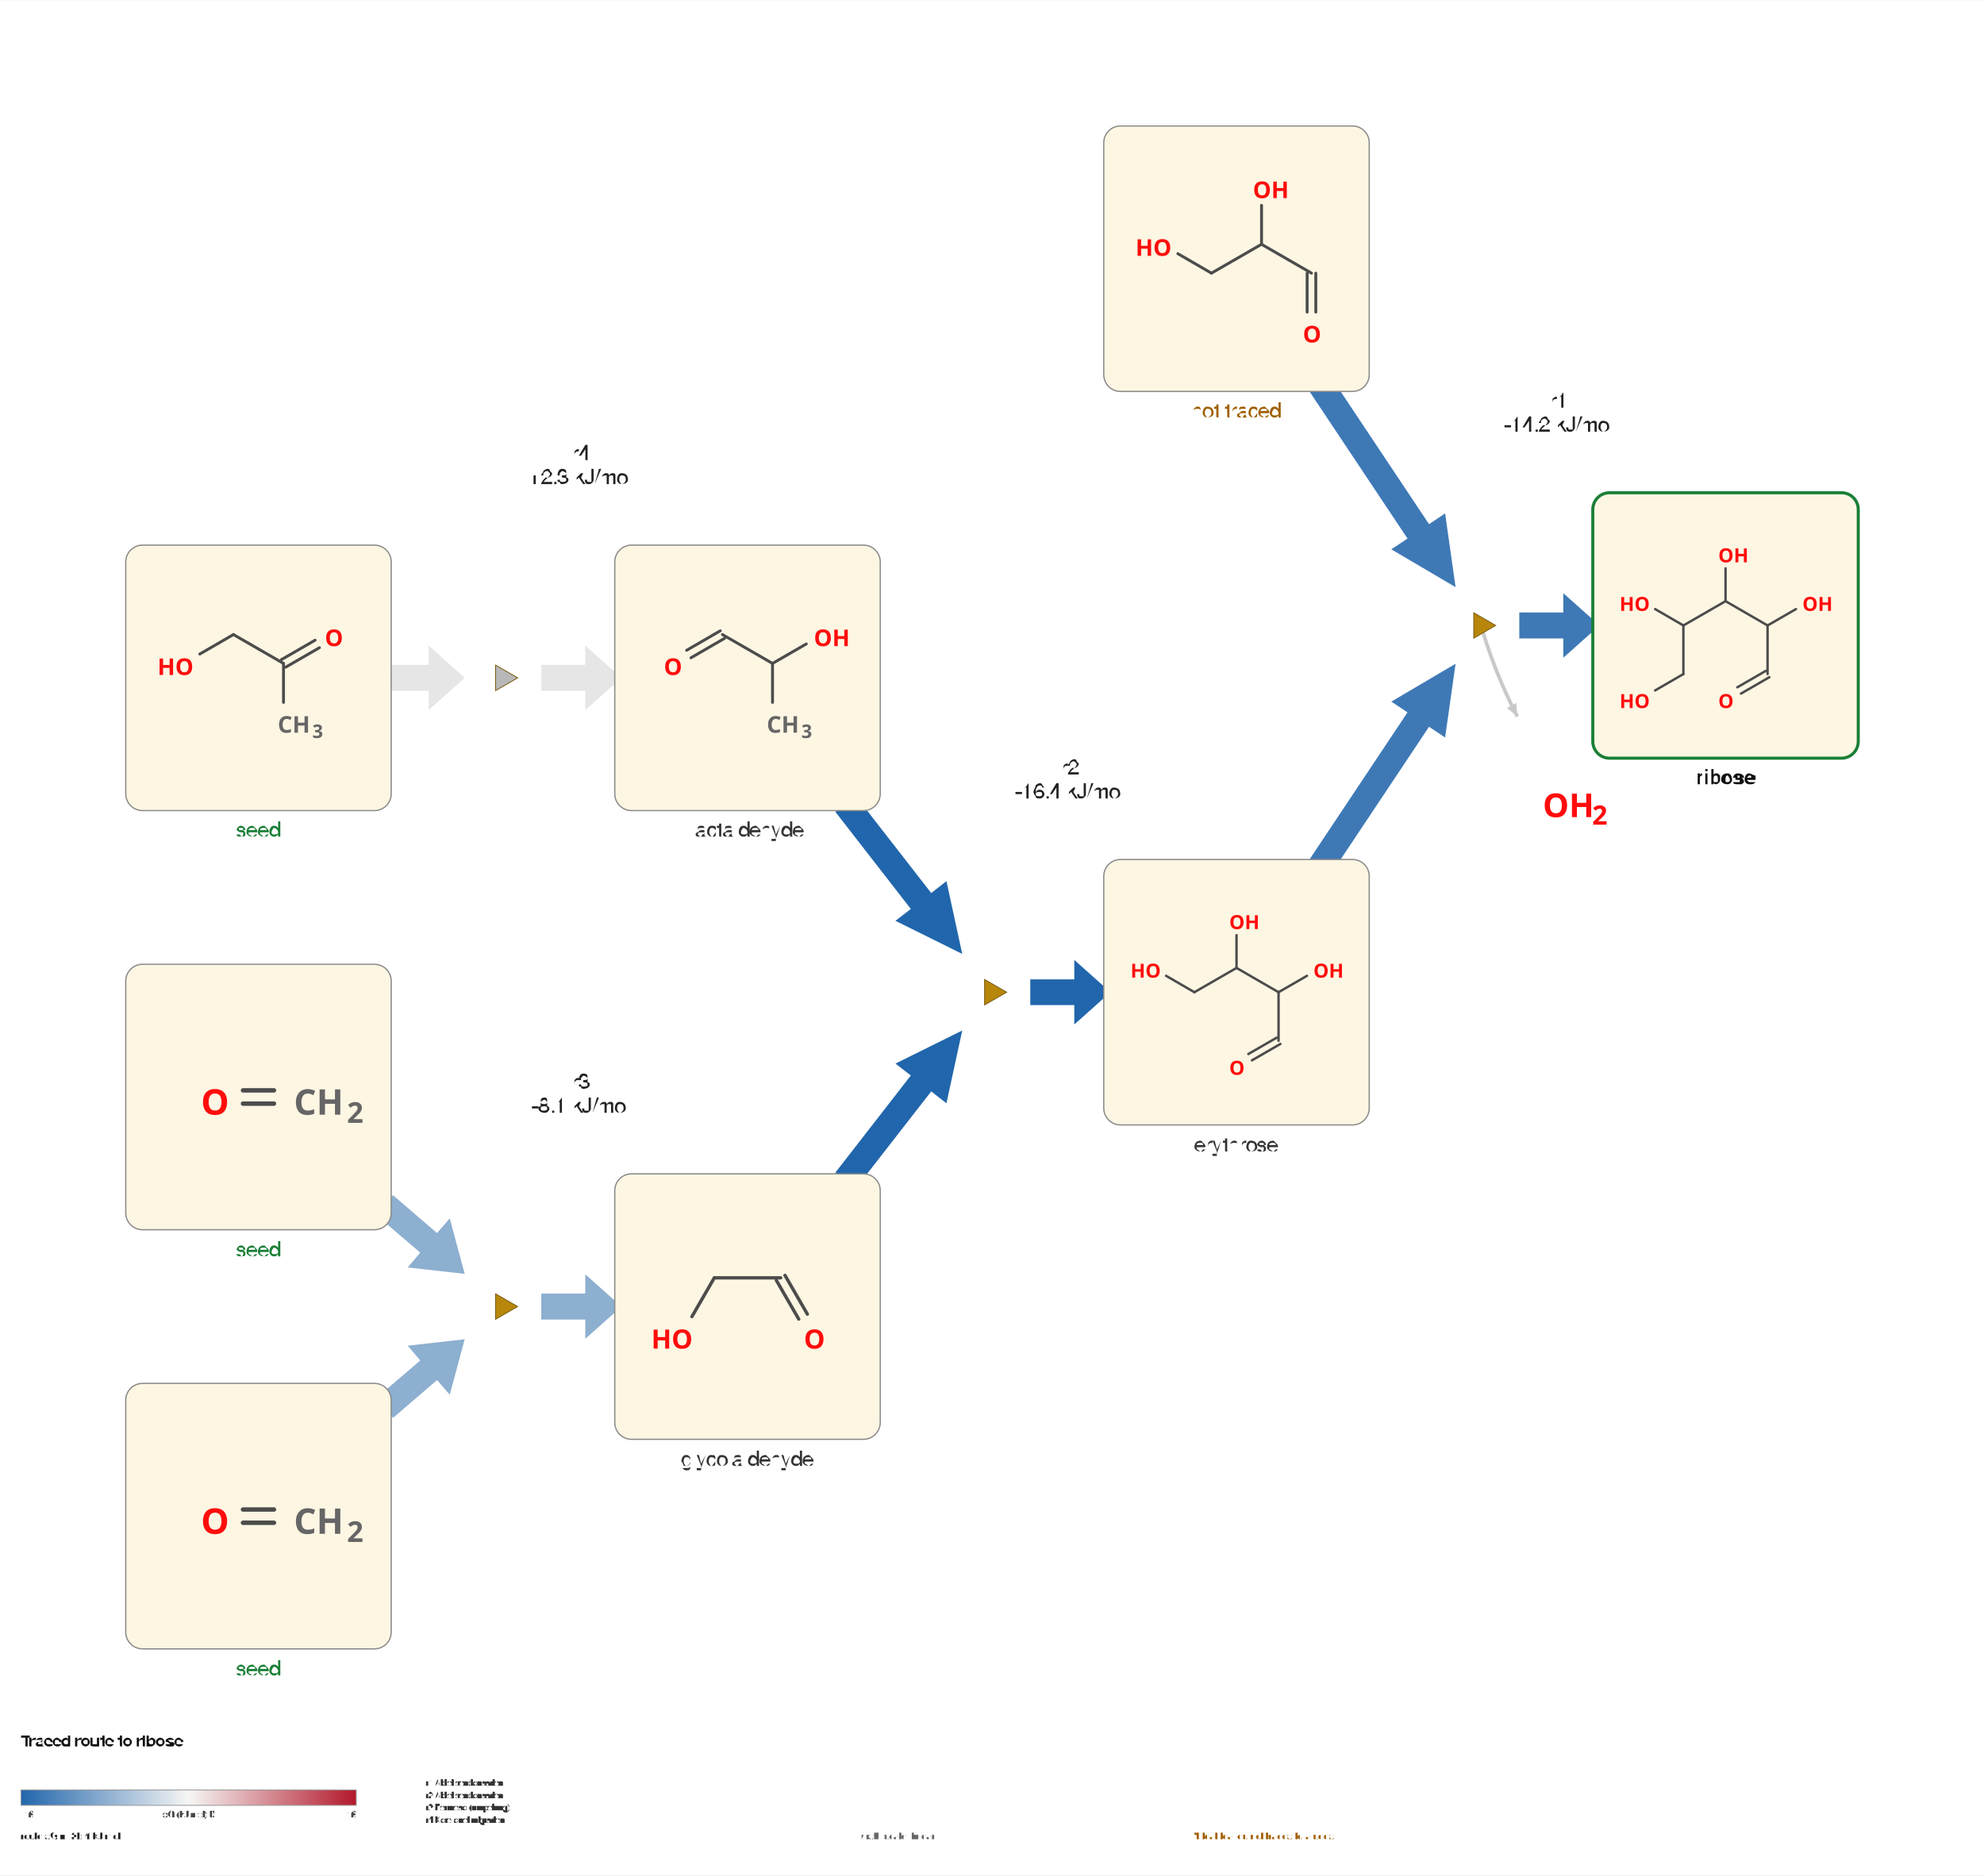
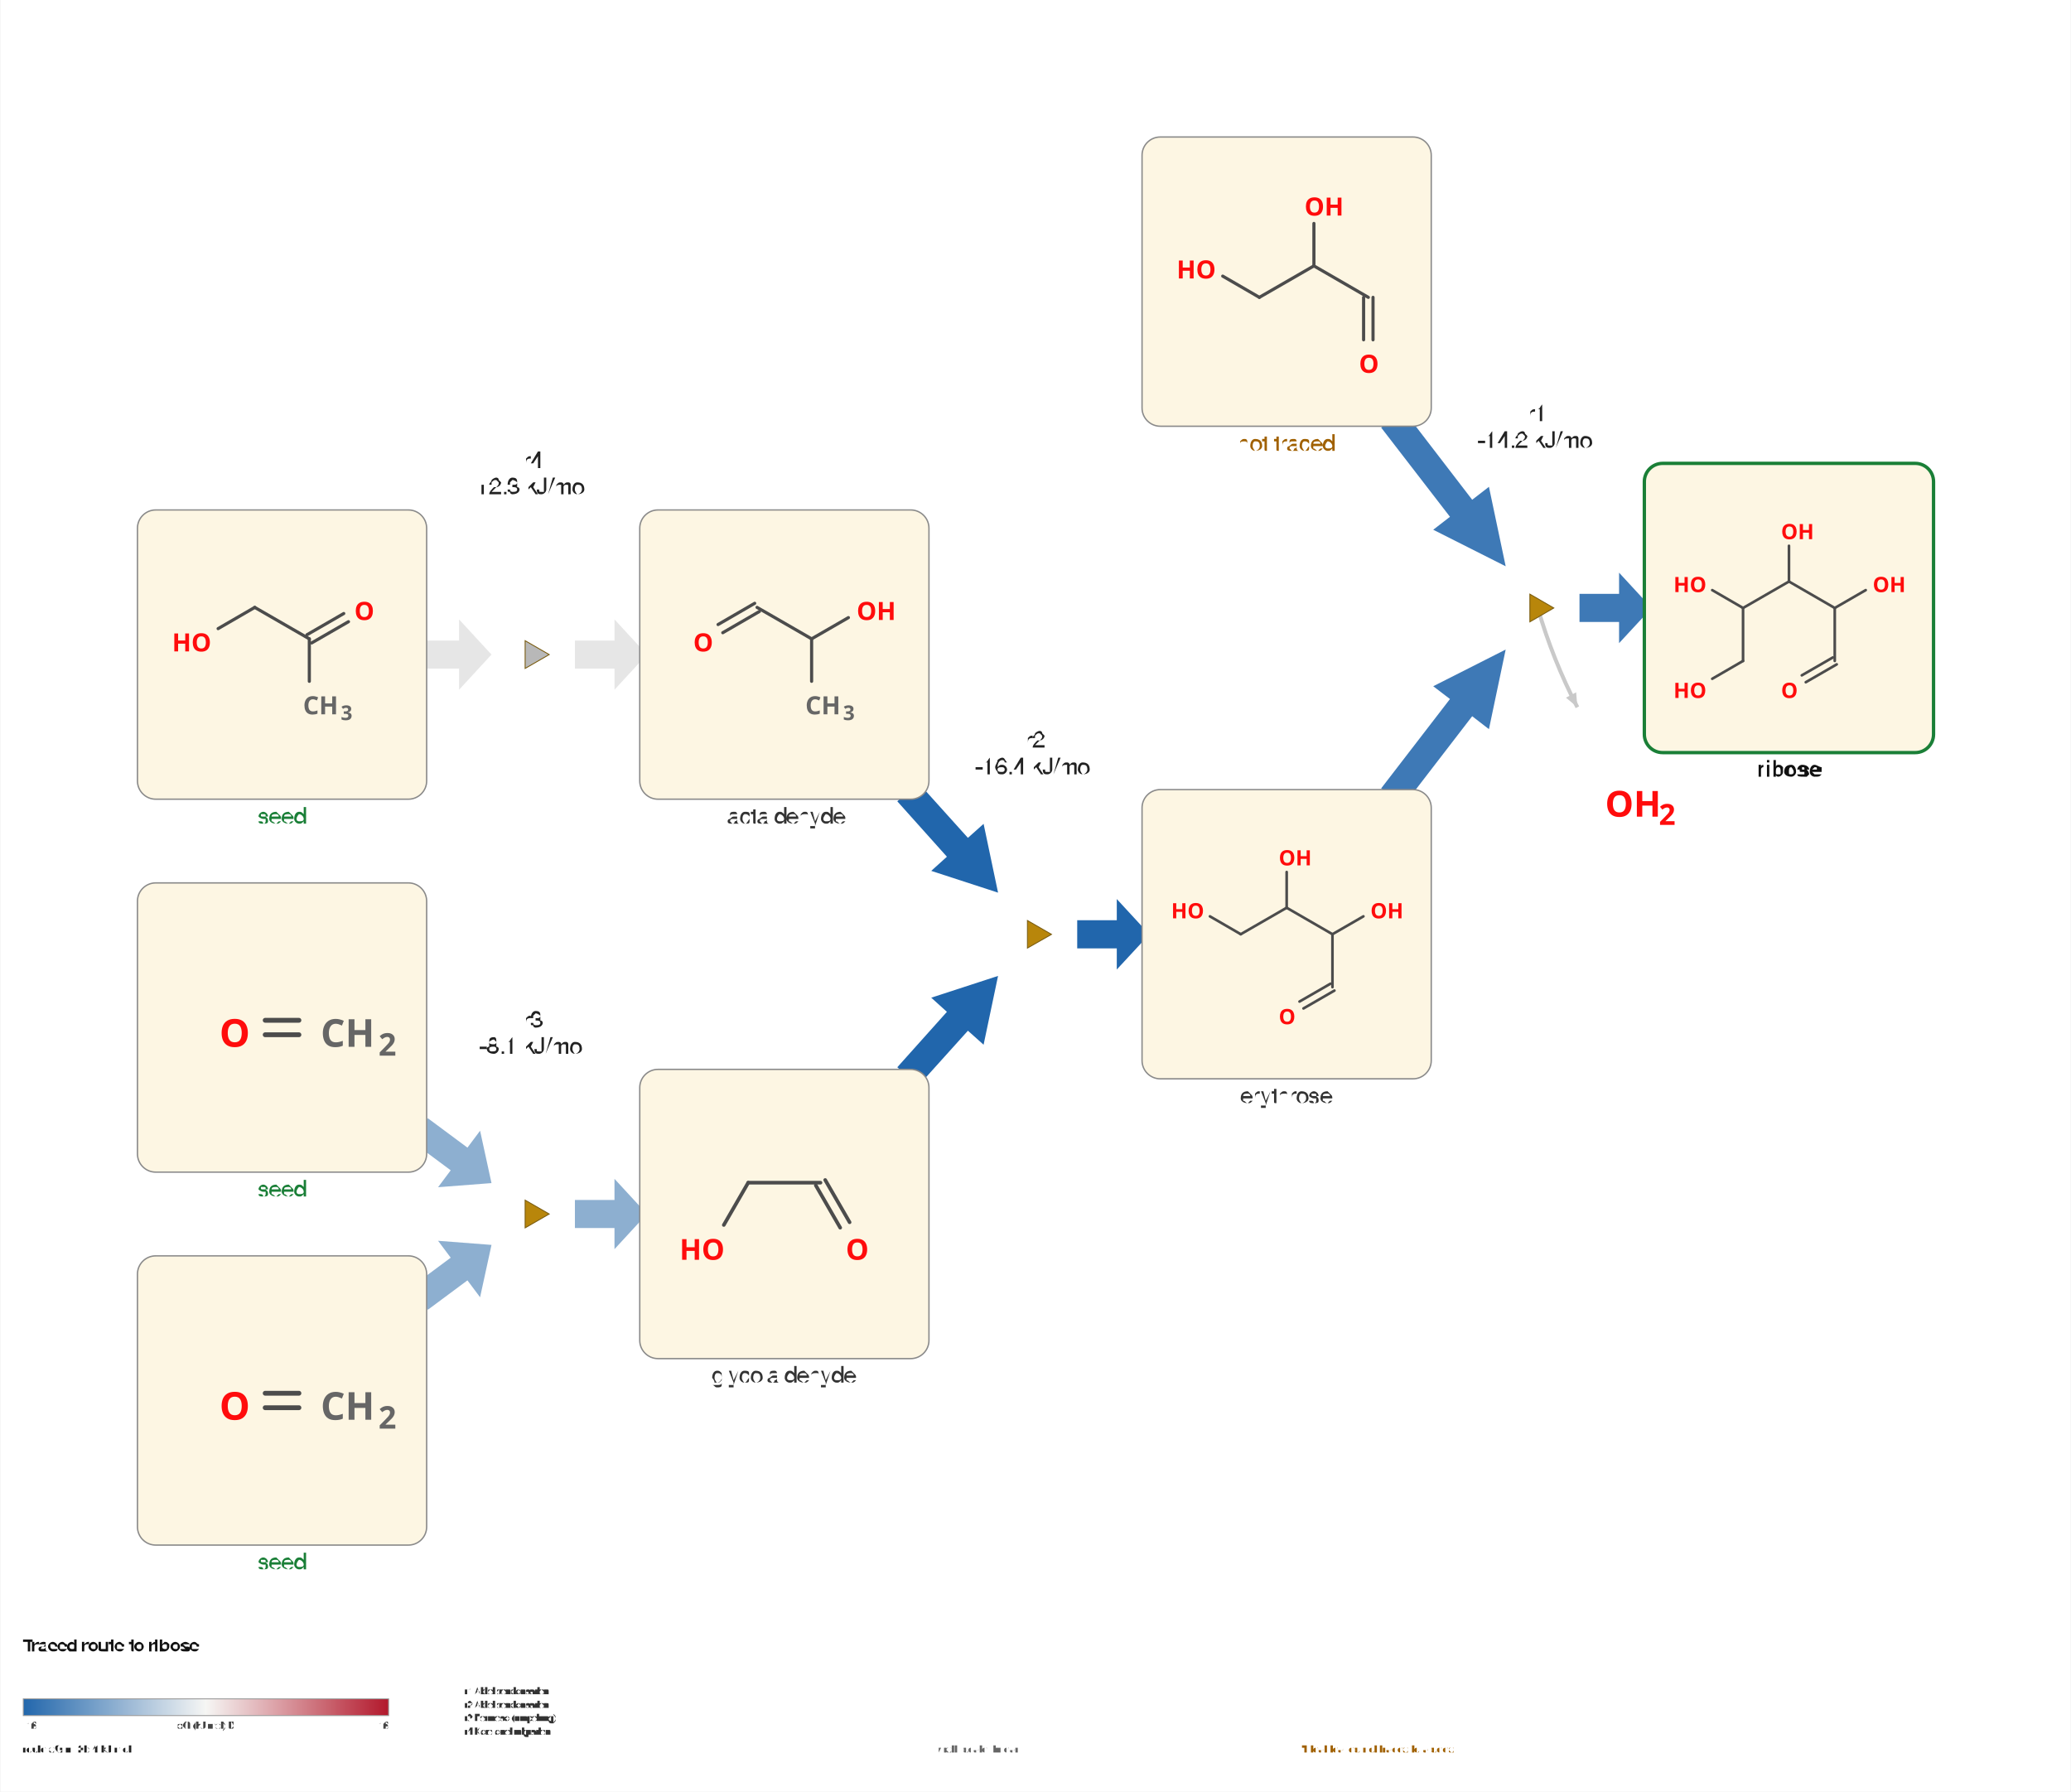
- <svg xmlns="http://www.w3.org/2000/svg" width="1207" height="1141" viewBox="0 0 1207.00 1140.70">
+ <svg xmlns="http://www.w3.org/2000/svg" width="1156" height="1000" viewBox="0 0 1156.00 1000.45">
  <rect width="100%" height="100%" fill="white" />
-   <g transform="scale(85) translate(12.35,10.85)">
-     <text x="-12.2" y="1.65" font-family="Helvetica, Arial, sans-serif" font-size="0.11" text-anchor="start" fill="#111" font-weight="bold">Traced route to ribose</text>
+   <g transform="scale(85) translate(11.75,9.2)">
+     <text x="-11.6" y="1.65" font-family="Helvetica, Arial, sans-serif" font-size="0.11" text-anchor="start" fill="#111" font-weight="bold">Traced route to ribose</text>
    <defs>
      <linearGradient id="dgbar">
        <stop offset="0.00" stop-color="#2166ac" />
        <stop offset="0.10" stop-color="#4c83ba" />
        <stop offset="0.20" stop-color="#76a0c9" />
        <stop offset="0.30" stop-color="#a1bcd7" />
        <stop offset="0.40" stop-color="#cbd9e6" />
        <stop offset="0.50" stop-color="#f6f6f4" />
        <stop offset="0.60" stop-color="#e8cacc" />
        <stop offset="0.70" stop-color="#db9da4" />
        <stop offset="0.80" stop-color="#cd717b" />
        <stop offset="0.90" stop-color="#c04453" />
        <stop offset="1.00" stop-color="#b2182b" />
      </linearGradient>
    </defs>
-     <rect x="-12.2" y="1.96" width="2.4" height="0.11" fill="url(#dgbar)" stroke="#999" stroke-width="0.006" />
-     <text x="-12.2" y="2.16" font-family="Helvetica, Arial, sans-serif" font-size="0.062" text-anchor="start" fill="#444" font-weight="normal">-16</text>
-     <text x="-11" y="2.16" font-family="Helvetica, Arial, sans-serif" font-size="0.062" text-anchor="middle" fill="#444" font-weight="normal">dG (kJ/mol)   0</text>
-     <text x="-9.8" y="2.16" font-family="Helvetica, Arial, sans-serif" font-size="0.062" text-anchor="end" fill="#444" font-weight="normal">+16</text>
-     <text x="-9.3" y="1.93" font-family="Helvetica, Arial, sans-serif" font-size="0.058" text-anchor="start" fill="#333" font-weight="normal">r1  Aldol condensation</text>
-     <text x="-9.3" y="2.018" font-family="Helvetica, Arial, sans-serif" font-size="0.058" text-anchor="start" fill="#333" font-weight="normal">r2  Aldol condensation</text>
-     <text x="-9.3" y="2.106" font-family="Helvetica, Arial, sans-serif" font-size="0.058" text-anchor="start" fill="#333" font-weight="normal">r3  Formose (umpolung)</text>
-     <text x="-9.3" y="2.194" font-family="Helvetica, Arial, sans-serif" font-size="0.058" text-anchor="start" fill="#333" font-weight="normal">r4  Keto-enol migration</text>
-     <text x="-12.2" y="2.31" font-family="Helvetica, Arial, sans-serif" font-size="0.068" text-anchor="start" fill="#222" font-weight="normal">route dG = -36.4 kJ/mol</text>
-     <text x="-6.2" y="2.31" font-family="Helvetica, Arial, sans-serif" font-size="0.068" text-anchor="start" fill="#666" font-weight="normal">width scale: linear</text>
-     <text x="-3.8" y="2.31" font-family="Helvetica, Arial, sans-serif" font-size="0.068" text-anchor="start" fill="#a06000" font-weight="normal">1 leaf/leaves not traced to a seed</text>
-     <path d="M-2.821,-4.601 L-2.122,-5.65 L-2.007,-5.573 L-1.932,-6.101 L-2.392,-5.83 L-2.276,-5.753 L-2.975,-4.704 Z" fill="#3e79b6" opacity="1.0" />
-     <path d="M-2.975,-8.046 L-2.276,-6.997 L-2.392,-6.92 L-1.932,-6.649 L-2.007,-7.177 L-2.122,-7.1 L-2.821,-8.149 Z" fill="#3e79b6" opacity="1.0" />
-     <path d="M-1.476,-6.282 L-1.161,-6.282 L-1.161,-6.144 L-0.902,-6.375 L-1.161,-6.606 L-1.161,-6.468 L-1.476,-6.468 Z" fill="#3e79b6" opacity="1.0" />
-     <path d="M-6.225,-2.346 L-5.685,-3.04 L-5.576,-2.955 L-5.463,-3.476 L-5.941,-3.239 L-5.831,-3.154 L-6.371,-2.459 Z" fill="#2166ac" opacity="1.0" />
-     <path d="M-6.371,-5.041 L-5.831,-4.346 L-5.941,-4.261 L-5.463,-4.024 L-5.576,-4.545 L-5.685,-4.46 L-6.225,-5.154 Z" fill="#2166ac" opacity="1.0" />
-     <path d="M-4.976,-3.658 L-4.661,-3.658 L-4.661,-3.519 L-4.402,-3.75 L-4.661,-3.981 L-4.661,-3.842 L-4.976,-3.842 Z" fill="#2166ac" opacity="1.0" />
-     <path d="M-9.537,-0.703 L-9.222,-0.974 L-9.131,-0.869 L-9.024,-1.266 L-9.432,-1.22 L-9.342,-1.114 L-9.658,-0.844 Z" fill="#8dafd0" opacity="1.0" />
-     <path d="M-9.658,-2.156 L-9.342,-1.886 L-9.432,-1.78 L-9.024,-1.734 L-9.131,-2.131 L-9.222,-2.026 L-9.537,-2.297 Z" fill="#8dafd0" opacity="1.0" />
-     <path d="M-8.476,-1.407 L-8.161,-1.407 L-8.161,-1.269 L-7.902,-1.5 L-8.161,-1.731 L-8.161,-1.593 L-8.476,-1.593 Z" fill="#8dafd0" opacity="1.0" />
-     <path d="M-9.598,-5.907 L-9.282,-5.907 L-9.282,-5.769 L-9.024,-6 L-9.282,-6.231 L-9.282,-6.093 L-9.598,-6.093 Z" fill="#b8b8b8" opacity="0.35" />
-     <path d="M-8.476,-5.907 L-8.161,-5.907 L-8.161,-5.769 L-7.902,-6 L-8.161,-6.231 L-8.161,-6.093 L-8.476,-6.093 Z" fill="#b8b8b8" opacity="0.35" />
-     <path d="M-1.75,-6.375 Q-1.652,-6.036 -1.49,-5.723" fill="none" stroke="#c9c9c9" stroke-width="0.026" />
-     <path d="M-1.49,-5.723 L-1.565,-5.785 L-1.498,-5.82 Z" fill="#c9c9c9" />
-     <svg x="-1.838" y="-5.71" width="1.178" height="1.178" viewBox="0 0 100 100" preserveAspectRatio="xMidYMid meet">
+     <rect x="-11.6" y="1.96" width="2.4" height="0.11" fill="url(#dgbar)" stroke="#999" stroke-width="0.006" />
+     <text x="-11.6" y="2.16" font-family="Helvetica, Arial, sans-serif" font-size="0.062" text-anchor="start" fill="#444" font-weight="normal">-16</text>
+     <text x="-10.4" y="2.16" font-family="Helvetica, Arial, sans-serif" font-size="0.062" text-anchor="middle" fill="#444" font-weight="normal">dG (kJ/mol)   0</text>
+     <text x="-9.2" y="2.16" font-family="Helvetica, Arial, sans-serif" font-size="0.062" text-anchor="end" fill="#444" font-weight="normal">+16</text>
+     <text x="-8.7" y="1.93" font-family="Helvetica, Arial, sans-serif" font-size="0.058" text-anchor="start" fill="#333" font-weight="normal">r1  Aldol condensation</text>
+     <text x="-8.7" y="2.018" font-family="Helvetica, Arial, sans-serif" font-size="0.058" text-anchor="start" fill="#333" font-weight="normal">r2  Aldol condensation</text>
+     <text x="-8.7" y="2.106" font-family="Helvetica, Arial, sans-serif" font-size="0.058" text-anchor="start" fill="#333" font-weight="normal">r3  Formose (umpolung)</text>
+     <text x="-8.7" y="2.194" font-family="Helvetica, Arial, sans-serif" font-size="0.058" text-anchor="start" fill="#333" font-weight="normal">r4  Keto-enol migration</text>
+     <text x="-11.6" y="2.31" font-family="Helvetica, Arial, sans-serif" font-size="0.068" text-anchor="start" fill="#222" font-weight="normal">route dG = -36.4 kJ/mol</text>
+     <text x="-5.6" y="2.31" font-family="Helvetica, Arial, sans-serif" font-size="0.068" text-anchor="start" fill="#666" font-weight="normal">width scale: linear</text>
+     <text x="-3.2" y="2.31" font-family="Helvetica, Arial, sans-serif" font-size="0.068" text-anchor="start" fill="#a06000" font-weight="normal">1 leaf/leaves not traced to a seed</text>
+     <path d="M-2.532,-3.909 L-2.081,-4.495 L-1.971,-4.41 L-1.861,-4.933 L-2.337,-4.692 L-2.227,-4.608 L-2.679,-4.021 Z" fill="#3e79b6" opacity="1.0" />
+     <path d="M-2.679,-6.391 L-2.227,-5.805 L-2.337,-5.72 L-1.861,-5.48 L-1.971,-6.002 L-2.081,-5.917 L-2.532,-6.504 Z" fill="#3e79b6" opacity="1.0" />
+     <path d="M-1.376,-5.114 L-1.116,-5.114 L-1.116,-4.975 L-0.902,-5.206 L-1.116,-5.438 L-1.116,-5.299 L-1.376,-5.299 Z" fill="#3e79b6" opacity="1.0" />
+     <path d="M-5.721,-2.066 L-5.394,-2.429 L-5.291,-2.337 L-5.196,-2.789 L-5.635,-2.646 L-5.532,-2.553 L-5.858,-2.189 Z" fill="#2166ac" opacity="1.0" />
+     <path d="M-5.858,-3.936 L-5.532,-3.572 L-5.635,-3.479 L-5.196,-3.336 L-5.291,-3.788 L-5.394,-3.696 L-5.721,-4.059 Z" fill="#2166ac" opacity="1.0" />
+     <path d="M-4.676,-2.97 L-4.416,-2.97 L-4.416,-2.831 L-4.202,-3.062 L-4.416,-3.294 L-4.416,-3.155 L-4.676,-3.155 Z" fill="#2166ac" opacity="1.0" />
+     <path d="M-8.942,-0.596 L-8.682,-0.789 L-8.599,-0.678 L-8.524,-1.022 L-8.875,-1.049 L-8.792,-0.938 L-9.053,-0.744 Z" fill="#8dafd0" opacity="1.0" />
+     <path d="M-9.053,-1.706 L-8.792,-1.512 L-8.875,-1.401 L-8.524,-1.428 L-8.599,-1.772 L-8.682,-1.661 L-8.942,-1.854 Z" fill="#8dafd0" opacity="1.0" />
+     <path d="M-7.976,-1.133 L-7.716,-1.133 L-7.716,-0.994 L-7.503,-1.225 L-7.716,-1.456 L-7.716,-1.317 L-7.976,-1.317 Z" fill="#8dafd0" opacity="1.0" />
+     <path d="M-8.998,-4.808 L-8.737,-4.808 L-8.737,-4.669 L-8.524,-4.9 L-8.737,-5.131 L-8.737,-4.992 L-8.998,-4.992 Z" fill="#b8b8b8" opacity="0.35" />
+     <path d="M-7.976,-4.808 L-7.716,-4.808 L-7.716,-4.669 L-7.503,-4.9 L-7.716,-5.131 L-7.716,-4.992 L-7.976,-4.992 Z" fill="#b8b8b8" opacity="0.35" />
+     <path d="M-1.65,-5.206 Q-1.552,-4.867 -1.39,-4.554" fill="none" stroke="#c9c9c9" stroke-width="0.026" />
+     <path d="M-1.39,-4.554 L-1.465,-4.617 L-1.398,-4.652 Z" fill="#c9c9c9" />
+     <svg x="-1.738" y="-4.542" width="1.178" height="1.178" viewBox="0 0 100 100" preserveAspectRatio="xMidYMid meet">
      <g transform="translate(0,0)">
        <svg width="100" height="100" x="0" y="0" viewBox="0 0 80 80" font-family="sans-serif" stroke="rgb(76,76,76)" stroke-width="2" stroke-linecap="round">
          <text x="36" y="48" fill="rgb(255,12,12)" stroke-width="0" font-weight="bold" font-size="16">OH</text>
          <text x="60" y="51.68" fill="rgb(255,12,12)" stroke-width="0" font-weight="bold" font-size="13">2</text>
        </svg>
      </g>
      <text font-size="18" fill="gray" font-family="sans-serif" x="10" y="20" />
    </svg>
-     <rect x="-0.95" y="-7.325" width="1.9" height="1.9" rx="0.12" fill="#fdf6e3" fill-opacity="1.0" stroke="#1a7f37" stroke-width="0.022" />
-     <svg x="-0.95" y="-7.325" width="1.9" height="1.9" viewBox="0 0 100 100" preserveAspectRatio="xMidYMid meet">
+     <rect x="-0.95" y="-6.156" width="1.9" height="1.9" rx="0.12" fill="#fdf6e3" fill-opacity="1.0" stroke="#1a7f37" stroke-width="0.022" />
+     <svg x="-0.95" y="-6.156" width="1.9" height="1.9" viewBox="0 0 100 100" preserveAspectRatio="xMidYMid meet">
      <g transform="translate(0,0)">
        <svg width="100" height="100" x="0" y="0" viewBox="0 0 218.564 200" font-family="sans-serif" stroke="rgb(76,76,76)" stroke-width="2" stroke-linecap="round">
          <line x1="119.0" y1="150.9" x2="142.4" y2="137.4" opacity="1.0" stroke="rgb(76,76,76)" stroke-width="2.0" />
          <line x1="122.0" y1="156.1" x2="145.4" y2="142.6" opacity="1.0" stroke="rgb(76,76,76)" stroke-width="2.0" />
          <line x1="143.9" y1="140.0" x2="143.9" y2="100.0" opacity="1.0" stroke="rgb(76,76,76)" stroke-width="2.0" />
          <line x1="143.9" y1="100.0" x2="167.3" y2="86.5" opacity="1.0" stroke="rgb(76,76,76)" stroke-width="2.0" />
          <line x1="143.9" y1="100.0" x2="109.3" y2="80.0" opacity="1.0" stroke="rgb(76,76,76)" stroke-width="2.0" />
          <line x1="109.3" y1="80.0" x2="109.3" y2="53.0" opacity="1.0" stroke="rgb(76,76,76)" stroke-width="2.0" />
          <line x1="109.3" y1="80.0" x2="74.6" y2="100.0" opacity="1.0" stroke="rgb(76,76,76)" stroke-width="2.0" />
          <line x1="74.6" y1="100.0" x2="51.3" y2="86.5" opacity="1.0" stroke="rgb(76,76,76)" stroke-width="2.0" />
          <line x1="74.6" y1="100.0" x2="74.6" y2="140.0" opacity="1.0" stroke="rgb(76,76,76)" stroke-width="2.0" />
          <line x1="74.6" y1="140.0" x2="51.3" y2="153.5" opacity="1.0" stroke="rgb(76,76,76)" stroke-width="2.0" />
          <text x="103.282" y="168" fill="rgb(255,12,12)" stroke-width="0" font-weight="bold" font-size="16">O</text>
          <text x="172.564" y="88" fill="rgb(255,12,12)" stroke-width="0" font-weight="bold" font-size="16">OH</text>
          <text x="103.282" y="48" fill="rgb(255,12,12)" stroke-width="0" font-weight="bold" font-size="16">OH</text>
          <text x="22" y="88" fill="rgb(255,12,12)" stroke-width="0" font-weight="bold" font-size="16">HO</text>
          <text x="22" y="168" fill="rgb(255,12,12)" stroke-width="0" font-weight="bold" font-size="16">HO</text>
        </svg>
      </g>
      <text font-size="18" fill="gray" font-family="sans-serif" x="10" y="20" />
    </svg>
-     <text x="0" y="-5.237" font-family="Helvetica, Arial, sans-serif" font-size="0.145" text-anchor="middle" fill="#111" font-weight="bold">ribose</text>
-     <path d="M-1.645,-6.375 L-1.802,-6.466 L-1.802,-6.284 Z" fill="#b8860b" stroke="#7a5c10" stroke-width="0.006" />
-     <text x="-1.189" y="-7.934" font-family="Helvetica, Arial, sans-serif" font-size="0.145" text-anchor="middle" fill="#222" font-weight="normal">r1</text>
-     <text x="-1.189" y="-7.76" font-family="Helvetica, Arial, sans-serif" font-size="0.145" text-anchor="middle" fill="#222" font-weight="normal">-14.2 kJ/mol</text>
-     <rect x="-4.45" y="-4.7" width="1.9" height="1.9" rx="0.12" fill="#fdf6e3" fill-opacity="1.0" stroke="#8a8a8a" stroke-width="0.009" />
-     <svg x="-4.45" y="-4.7" width="1.9" height="1.9" viewBox="0 0 100 100" preserveAspectRatio="xMidYMid meet">
+     <text x="0" y="-4.097" font-family="Helvetica, Arial, sans-serif" font-size="0.145" text-anchor="middle" fill="#111" font-weight="bold">ribose</text>
+     <path d="M-1.545,-5.206 L-1.702,-5.297 L-1.702,-5.115 Z" fill="#b8860b" stroke="#7a5c10" stroke-width="0.006" />
+     <text x="-1.65" y="-6.432" font-family="Helvetica, Arial, sans-serif" font-size="0.145" text-anchor="middle" fill="#222" font-weight="normal">r1</text>
+     <text x="-1.65" y="-6.258" font-family="Helvetica, Arial, sans-serif" font-size="0.145" text-anchor="middle" fill="#222" font-weight="normal">-14.2 kJ/mol</text>
+     <rect x="-4.25" y="-4.013" width="1.9" height="1.9" rx="0.12" fill="#fdf6e3" fill-opacity="1.0" stroke="#8a8a8a" stroke-width="0.009" />
+     <svg x="-4.25" y="-4.013" width="1.9" height="1.9" viewBox="0 0 100 100" preserveAspectRatio="xMidYMid meet">
      <g transform="translate(0,0)">
        <svg width="100" height="100" x="0" y="0" viewBox="0 0 218.564 200" font-family="sans-serif" stroke="rgb(76,76,76)" stroke-width="2" stroke-linecap="round">
          <line x1="119.0" y1="150.9" x2="142.4" y2="137.4" opacity="1.0" stroke="rgb(76,76,76)" stroke-width="2.0" />
          <line x1="122.0" y1="156.1" x2="145.4" y2="142.6" opacity="1.0" stroke="rgb(76,76,76)" stroke-width="2.0" />
          <line x1="143.9" y1="140.0" x2="143.9" y2="100.0" opacity="1.0" stroke="rgb(76,76,76)" stroke-width="2.0" />
          <line x1="143.9" y1="100.0" x2="167.3" y2="86.5" opacity="1.0" stroke="rgb(76,76,76)" stroke-width="2.0" />
          <line x1="143.9" y1="100.0" x2="109.3" y2="80.0" opacity="1.0" stroke="rgb(76,76,76)" stroke-width="2.0" />
          <line x1="109.3" y1="80.0" x2="109.3" y2="53.0" opacity="1.0" stroke="rgb(76,76,76)" stroke-width="2.0" />
          <line x1="109.3" y1="80.0" x2="74.6" y2="100.0" opacity="1.0" stroke="rgb(76,76,76)" stroke-width="2.0" />
          <line x1="74.6" y1="100.0" x2="51.3" y2="86.5" opacity="1.0" stroke="rgb(76,76,76)" stroke-width="2.0" />
          <text x="103.282" y="168" fill="rgb(255,12,12)" stroke-width="0" font-weight="bold" font-size="16">O</text>
          <text x="172.564" y="88" fill="rgb(255,12,12)" stroke-width="0" font-weight="bold" font-size="16">OH</text>
          <text x="103.282" y="48" fill="rgb(255,12,12)" stroke-width="0" font-weight="bold" font-size="16">OH</text>
          <text x="22" y="88" fill="rgb(255,12,12)" stroke-width="0" font-weight="bold" font-size="16">HO</text>
        </svg>
      </g>
      <text font-size="18" fill="gray" font-family="sans-serif" x="10" y="20" />
    </svg>
-     <text x="-3.5" y="-2.611" font-family="Helvetica, Arial, sans-serif" font-size="0.145" text-anchor="middle" fill="#333" font-weight="normal">erythrose</text>
-     <path d="M-5.145,-3.75 L-5.303,-3.841 L-5.303,-3.659 Z" fill="#b8860b" stroke="#7a5c10" stroke-width="0.006" />
-     <text x="-4.689" y="-5.309" font-family="Helvetica, Arial, sans-serif" font-size="0.145" text-anchor="middle" fill="#222" font-weight="normal">r2</text>
-     <text x="-4.689" y="-5.135" font-family="Helvetica, Arial, sans-serif" font-size="0.145" text-anchor="middle" fill="#222" font-weight="normal">-16.4 kJ/mol</text>
-     <rect x="-7.95" y="-2.45" width="1.9" height="1.9" rx="0.12" fill="#fdf6e3" fill-opacity="1.0" stroke="#8a8a8a" stroke-width="0.009" />
-     <svg x="-7.95" y="-2.45" width="1.9" height="1.9" viewBox="0 0 100 100" preserveAspectRatio="xMidYMid meet">
+     <text x="-3.3" y="-1.953" font-family="Helvetica, Arial, sans-serif" font-size="0.145" text-anchor="middle" fill="#333" font-weight="normal">erythrose</text>
+     <path d="M-4.845,-3.062 L-5.003,-3.153 L-5.003,-2.972 Z" fill="#b8860b" stroke="#7a5c10" stroke-width="0.006" />
+     <text x="-4.95" y="-4.288" font-family="Helvetica, Arial, sans-serif" font-size="0.145" text-anchor="middle" fill="#222" font-weight="normal">r2</text>
+     <text x="-4.95" y="-4.114" font-family="Helvetica, Arial, sans-serif" font-size="0.145" text-anchor="middle" fill="#222" font-weight="normal">-16.4 kJ/mol</text>
+     <rect x="-7.55" y="-2.175" width="1.9" height="1.9" rx="0.12" fill="#fdf6e3" fill-opacity="1.0" stroke="#8a8a8a" stroke-width="0.009" />
+     <svg x="-7.55" y="-2.175" width="1.9" height="1.9" viewBox="0 0 100 100" preserveAspectRatio="xMidYMid meet">
      <g transform="translate(0,0)">
        <svg width="100" height="100" x="0" y="0" viewBox="0 0 160 114.641" font-family="sans-serif" stroke="rgb(76,76,76)" stroke-width="2" stroke-linecap="round">
          <line x1="110.9" y1="64.9" x2="97.4" y2="41.5" opacity="1.0" stroke="rgb(76,76,76)" stroke-width="2.0" />
          <line x1="116.1" y1="61.9" x2="102.6" y2="38.5" opacity="1.0" stroke="rgb(76,76,76)" stroke-width="2.0" />
          <line x1="100.0" y1="40.0" x2="60.0" y2="40.0" opacity="1.0" stroke="rgb(76,76,76)" stroke-width="2.0" />
          <line x1="60.0" y1="40.0" x2="46.5" y2="63.4" opacity="1.0" stroke="rgb(76,76,76)" stroke-width="2.0" />
          <text x="114" y="82.641" fill="rgb(255,12,12)" stroke-width="0" font-weight="bold" font-size="16">O</text>
          <text x="22" y="82.641" fill="rgb(255,12,12)" stroke-width="0" font-weight="bold" font-size="16">HO</text>
        </svg>
      </g>
      <text font-size="18" fill="gray" font-family="sans-serif" x="10" y="20" />
    </svg>
-     <text x="-7" y="-0.361" font-family="Helvetica, Arial, sans-serif" font-size="0.145" text-anchor="middle" fill="#333" font-weight="normal">glycolaldehyde</text>
-     <path d="M-8.645,-1.5 L-8.803,-1.591 L-8.803,-1.409 Z" fill="#b8860b" stroke="#7a5c10" stroke-width="0.006" />
-     <text x="-8.19" y="-3.059" font-family="Helvetica, Arial, sans-serif" font-size="0.145" text-anchor="middle" fill="#222" font-weight="normal">r3</text>
-     <text x="-8.19" y="-2.885" font-family="Helvetica, Arial, sans-serif" font-size="0.145" text-anchor="middle" fill="#222" font-weight="normal">-8.1 kJ/mol</text>
-     <rect x="-11.45" y="-0.95" width="1.9" height="1.9" rx="0.12" fill="#fdf6e3" fill-opacity="1.0" stroke="#8a8a8a" stroke-width="0.009" />
-     <svg x="-11.45" y="-0.95" width="1.9" height="1.9" viewBox="0 0 100 100" preserveAspectRatio="xMidYMid meet">
+     <text x="-6.6" y="-0.116" font-family="Helvetica, Arial, sans-serif" font-size="0.145" text-anchor="middle" fill="#333" font-weight="normal">glycolaldehyde</text>
+     <path d="M-8.145,-1.225 L-8.303,-1.316 L-8.303,-1.134 Z" fill="#b8860b" stroke="#7a5c10" stroke-width="0.006" />
+     <text x="-8.25" y="-2.45" font-family="Helvetica, Arial, sans-serif" font-size="0.145" text-anchor="middle" fill="#222" font-weight="normal">r3</text>
+     <text x="-8.25" y="-2.276" font-family="Helvetica, Arial, sans-serif" font-size="0.145" text-anchor="middle" fill="#222" font-weight="normal">-8.1 kJ/mol</text>
+     <rect x="-10.85" y="-0.95" width="1.9" height="1.9" rx="0.12" fill="#fdf6e3" fill-opacity="1.0" stroke="#8a8a8a" stroke-width="0.009" />
+     <svg x="-10.85" y="-0.95" width="1.9" height="1.9" viewBox="0 0 100 100" preserveAspectRatio="xMidYMid meet">
      <g transform="translate(0,0)">
        <svg width="100" height="100" x="0" y="0" viewBox="0 0 120 80" font-family="sans-serif" stroke="rgb(76,76,76)" stroke-width="2" stroke-linecap="round">
          <line x1="67.0" y1="43.0" x2="53.0" y2="43.0" opacity="1.0" stroke="rgb(76,76,76)" stroke-width="2.0" />
          <line x1="67.0" y1="37.0" x2="53.0" y2="37.0" opacity="1.0" stroke="rgb(76,76,76)" stroke-width="2.0" />
          <text x="76" y="48" fill="rgb(102,102,102)" stroke-width="0" font-weight="bold" font-size="16">CH</text>
          <text x="100" y="51.68" fill="rgb(102,102,102)" stroke-width="0" font-weight="bold" font-size="13">2</text>
          <text x="34" y="48" fill="rgb(255,12,12)" stroke-width="0" font-weight="bold" font-size="16">O</text>
        </svg>
      </g>
      <text font-size="18" fill="gray" font-family="sans-serif" x="10" y="20" />
    </svg>
-     <text x="-10.5" y="1.139" font-family="Helvetica, Arial, sans-serif" font-size="0.145" text-anchor="middle" fill="#1a7f37" font-weight="normal">seed</text>
-     <rect x="-11.45" y="-3.95" width="1.9" height="1.9" rx="0.12" fill="#fdf6e3" fill-opacity="1.0" stroke="#8a8a8a" stroke-width="0.009" />
-     <svg x="-11.45" y="-3.95" width="1.9" height="1.9" viewBox="0 0 100 100" preserveAspectRatio="xMidYMid meet">
+     <text x="-9.9" y="1.109" font-family="Helvetica, Arial, sans-serif" font-size="0.145" text-anchor="middle" fill="#1a7f37" font-weight="normal">seed</text>
+     <rect x="-10.85" y="-3.4" width="1.9" height="1.9" rx="0.12" fill="#fdf6e3" fill-opacity="1.0" stroke="#8a8a8a" stroke-width="0.009" />
+     <svg x="-10.85" y="-3.4" width="1.9" height="1.9" viewBox="0 0 100 100" preserveAspectRatio="xMidYMid meet">
      <g transform="translate(0,0)">
        <svg width="100" height="100" x="0" y="0" viewBox="0 0 120 80" font-family="sans-serif" stroke="rgb(76,76,76)" stroke-width="2" stroke-linecap="round">
          <line x1="67.0" y1="43.0" x2="53.0" y2="43.0" opacity="1.0" stroke="rgb(76,76,76)" stroke-width="2.0" />
          <line x1="67.0" y1="37.0" x2="53.0" y2="37.0" opacity="1.0" stroke="rgb(76,76,76)" stroke-width="2.0" />
          <text x="76" y="48" fill="rgb(102,102,102)" stroke-width="0" font-weight="bold" font-size="16">CH</text>
          <text x="100" y="51.68" fill="rgb(102,102,102)" stroke-width="0" font-weight="bold" font-size="13">2</text>
          <text x="34" y="48" fill="rgb(255,12,12)" stroke-width="0" font-weight="bold" font-size="16">O</text>
        </svg>
      </g>
      <text font-size="18" fill="gray" font-family="sans-serif" x="10" y="20" />
    </svg>
-     <text x="-10.5" y="-1.861" font-family="Helvetica, Arial, sans-serif" font-size="0.145" text-anchor="middle" fill="#1a7f37" font-weight="normal">seed</text>
-     <rect x="-7.95" y="-6.95" width="1.9" height="1.9" rx="0.12" fill="#fdf6e3" fill-opacity="1.0" stroke="#8a8a8a" stroke-width="0.009" />
-     <svg x="-7.95" y="-6.95" width="1.9" height="1.9" viewBox="0 0 100 100" preserveAspectRatio="xMidYMid meet">
+     <text x="-9.9" y="-1.341" font-family="Helvetica, Arial, sans-serif" font-size="0.145" text-anchor="middle" fill="#1a7f37" font-weight="normal">seed</text>
+     <rect x="-7.55" y="-5.85" width="1.9" height="1.9" rx="0.12" fill="#fdf6e3" fill-opacity="1.0" stroke="#8a8a8a" stroke-width="0.009" />
+     <svg x="-7.55" y="-5.85" width="1.9" height="1.9" viewBox="0 0 100 100" preserveAspectRatio="xMidYMid meet">
      <g transform="translate(0,0)">
        <svg width="100" height="100" x="0" y="0" viewBox="0 0 183.923 140" font-family="sans-serif" stroke="rgb(76,76,76)" stroke-width="2" stroke-linecap="round">
          <line x1="109.3" y1="87.0" x2="109.3" y2="60.0" opacity="1.0" stroke="rgb(76,76,76)" stroke-width="2.0" />
          <line x1="109.3" y1="60.0" x2="132.7" y2="46.5" opacity="1.0" stroke="rgb(76,76,76)" stroke-width="2.0" />
          <line x1="109.3" y1="60.0" x2="74.6" y2="40.0" opacity="1.0" stroke="rgb(76,76,76)" stroke-width="2.0" />
          <line x1="76.1" y1="42.6" x2="52.8" y2="56.1" opacity="1.0" stroke="rgb(76,76,76)" stroke-width="2.0" />
          <line x1="73.1" y1="37.4" x2="49.8" y2="50.9" opacity="1.0" stroke="rgb(76,76,76)" stroke-width="2.0" />
          <text x="105.282" y="108" fill="rgb(102,102,102)" stroke-width="0" font-weight="bold" font-size="16">CH</text>
          <text x="129.282" y="111.68" fill="rgb(102,102,102)" stroke-width="0" font-weight="bold" font-size="13">3</text>
          <text x="137.923" y="48" fill="rgb(255,12,12)" stroke-width="0" font-weight="bold" font-size="16">OH</text>
          <text x="34" y="68" fill="rgb(255,12,12)" stroke-width="0" font-weight="bold" font-size="16">O</text>
        </svg>
      </g>
      <text font-size="18" fill="gray" font-family="sans-serif" x="10" y="20" />
    </svg>
-     <text x="-7" y="-4.862" font-family="Helvetica, Arial, sans-serif" font-size="0.145" text-anchor="middle" fill="#333" font-weight="normal">lactaldehyde</text>
-     <path d="M-8.645,-6 L-8.803,-6.091 L-8.803,-5.909 Z" fill="#b8b8b8" stroke="#7a5c10" stroke-width="0.006" />
-     <text x="-8.19" y="-7.559" font-family="Helvetica, Arial, sans-serif" font-size="0.145" text-anchor="middle" fill="#222" font-weight="normal">r4</text>
-     <text x="-8.19" y="-7.385" font-family="Helvetica, Arial, sans-serif" font-size="0.145" text-anchor="middle" fill="#222" font-weight="normal">+2.3 kJ/mol</text>
-     <rect x="-11.45" y="-6.95" width="1.9" height="1.9" rx="0.12" fill="#fdf6e3" fill-opacity="1.0" stroke="#8a8a8a" stroke-width="0.009" />
-     <svg x="-11.45" y="-6.95" width="1.9" height="1.9" viewBox="0 0 100 100" preserveAspectRatio="xMidYMid meet">
+     <text x="-6.6" y="-3.791" font-family="Helvetica, Arial, sans-serif" font-size="0.145" text-anchor="middle" fill="#333" font-weight="normal">lactaldehyde</text>
+     <path d="M-8.145,-4.9 L-8.303,-4.991 L-8.303,-4.809 Z" fill="#b8b8b8" stroke="#7a5c10" stroke-width="0.006" />
+     <text x="-8.25" y="-6.125" font-family="Helvetica, Arial, sans-serif" font-size="0.145" text-anchor="middle" fill="#222" font-weight="normal">r4</text>
+     <text x="-8.25" y="-5.952" font-family="Helvetica, Arial, sans-serif" font-size="0.145" text-anchor="middle" fill="#222" font-weight="normal">+2.3 kJ/mol</text>
+     <rect x="-10.85" y="-5.85" width="1.9" height="1.9" rx="0.12" fill="#fdf6e3" fill-opacity="1.0" stroke="#8a8a8a" stroke-width="0.009" />
+     <svg x="-10.85" y="-5.85" width="1.9" height="1.9" viewBox="0 0 100 100" preserveAspectRatio="xMidYMid meet">
      <g transform="translate(0,0)">
        <svg width="100" height="100" x="0" y="0" viewBox="0 0 183.923 140" font-family="sans-serif" stroke="rgb(76,76,76)" stroke-width="2" stroke-linecap="round">
          <line x1="109.3" y1="87.0" x2="109.3" y2="60.0" opacity="1.0" stroke="rgb(76,76,76)" stroke-width="2.0" />
          <line x1="107.8" y1="57.4" x2="131.2" y2="43.9" opacity="1.0" stroke="rgb(76,76,76)" stroke-width="2.0" />
          <line x1="110.8" y1="62.6" x2="134.2" y2="49.1" opacity="1.0" stroke="rgb(76,76,76)" stroke-width="2.0" />
          <line x1="109.3" y1="60.0" x2="74.6" y2="40.0" opacity="1.0" stroke="rgb(76,76,76)" stroke-width="2.0" />
          <line x1="74.6" y1="40.0" x2="51.3" y2="53.5" opacity="1.0" stroke="rgb(76,76,76)" stroke-width="2.0" />
          <text x="105.282" y="108" fill="rgb(102,102,102)" stroke-width="0" font-weight="bold" font-size="16">CH</text>
          <text x="129.282" y="111.68" fill="rgb(102,102,102)" stroke-width="0" font-weight="bold" font-size="13">3</text>
          <text x="137.923" y="48" fill="rgb(255,12,12)" stroke-width="0" font-weight="bold" font-size="16">O</text>
          <text x="22" y="68" fill="rgb(255,12,12)" stroke-width="0" font-weight="bold" font-size="16">HO</text>
        </svg>
      </g>
      <text font-size="18" fill="gray" font-family="sans-serif" x="10" y="20" />
    </svg>
-     <text x="-10.5" y="-4.862" font-family="Helvetica, Arial, sans-serif" font-size="0.145" text-anchor="middle" fill="#1a7f37" font-weight="normal">seed</text>
-     <rect x="-4.45" y="-9.95" width="1.9" height="1.9" rx="0.12" fill="#fdf6e3" fill-opacity="1.0" stroke="#8a8a8a" stroke-width="0.009" />
-     <svg x="-4.45" y="-9.95" width="1.9" height="1.9" viewBox="0 0 100 100" preserveAspectRatio="xMidYMid meet">
+     <text x="-9.9" y="-3.791" font-family="Helvetica, Arial, sans-serif" font-size="0.145" text-anchor="middle" fill="#1a7f37" font-weight="normal">seed</text>
+     <rect x="-4.25" y="-8.3" width="1.9" height="1.9" rx="0.12" fill="#fdf6e3" fill-opacity="1.0" stroke="#8a8a8a" stroke-width="0.009" />
+     <svg x="-4.25" y="-8.3" width="1.9" height="1.9" viewBox="0 0 100 100" preserveAspectRatio="xMidYMid meet">
      <g transform="translate(0,0)">
        <svg width="100" height="100" x="0" y="0" viewBox="0 0 183.923 180" font-family="sans-serif" stroke="rgb(76,76,76)" stroke-width="2" stroke-linecap="round">
          <line x1="140.9" y1="127.0" x2="140.9" y2="100.0" opacity="1.0" stroke="rgb(76,76,76)" stroke-width="2.0" />
          <line x1="146.9" y1="127.0" x2="146.9" y2="100.0" opacity="1.0" stroke="rgb(76,76,76)" stroke-width="2.0" />
          <line x1="143.9" y1="100.0" x2="109.3" y2="80.0" opacity="1.0" stroke="rgb(76,76,76)" stroke-width="2.0" />
          <line x1="109.3" y1="80.0" x2="109.3" y2="53.0" opacity="1.0" stroke="rgb(76,76,76)" stroke-width="2.0" />
          <line x1="109.3" y1="80.0" x2="74.6" y2="100.0" opacity="1.0" stroke="rgb(76,76,76)" stroke-width="2.0" />
          <line x1="74.6" y1="100.0" x2="51.3" y2="86.5" opacity="1.0" stroke="rgb(76,76,76)" stroke-width="2.0" />
          <text x="137.923" y="148" fill="rgb(255,12,12)" stroke-width="0" font-weight="bold" font-size="16">O</text>
          <text x="103.282" y="48" fill="rgb(255,12,12)" stroke-width="0" font-weight="bold" font-size="16">OH</text>
          <text x="22" y="88" fill="rgb(255,12,12)" stroke-width="0" font-weight="bold" font-size="16">HO</text>
        </svg>
      </g>
      <text font-size="18" fill="gray" font-family="sans-serif" x="10" y="20" />
    </svg>
-     <text x="-3.5" y="-7.862" font-family="Helvetica, Arial, sans-serif" font-size="0.145" text-anchor="middle" fill="#a06000" font-weight="normal">not traced</text>
+     <text x="-3.3" y="-6.24" font-family="Helvetica, Arial, sans-serif" font-size="0.145" text-anchor="middle" fill="#a06000" font-weight="normal">not traced</text>
  </g>
</svg>
